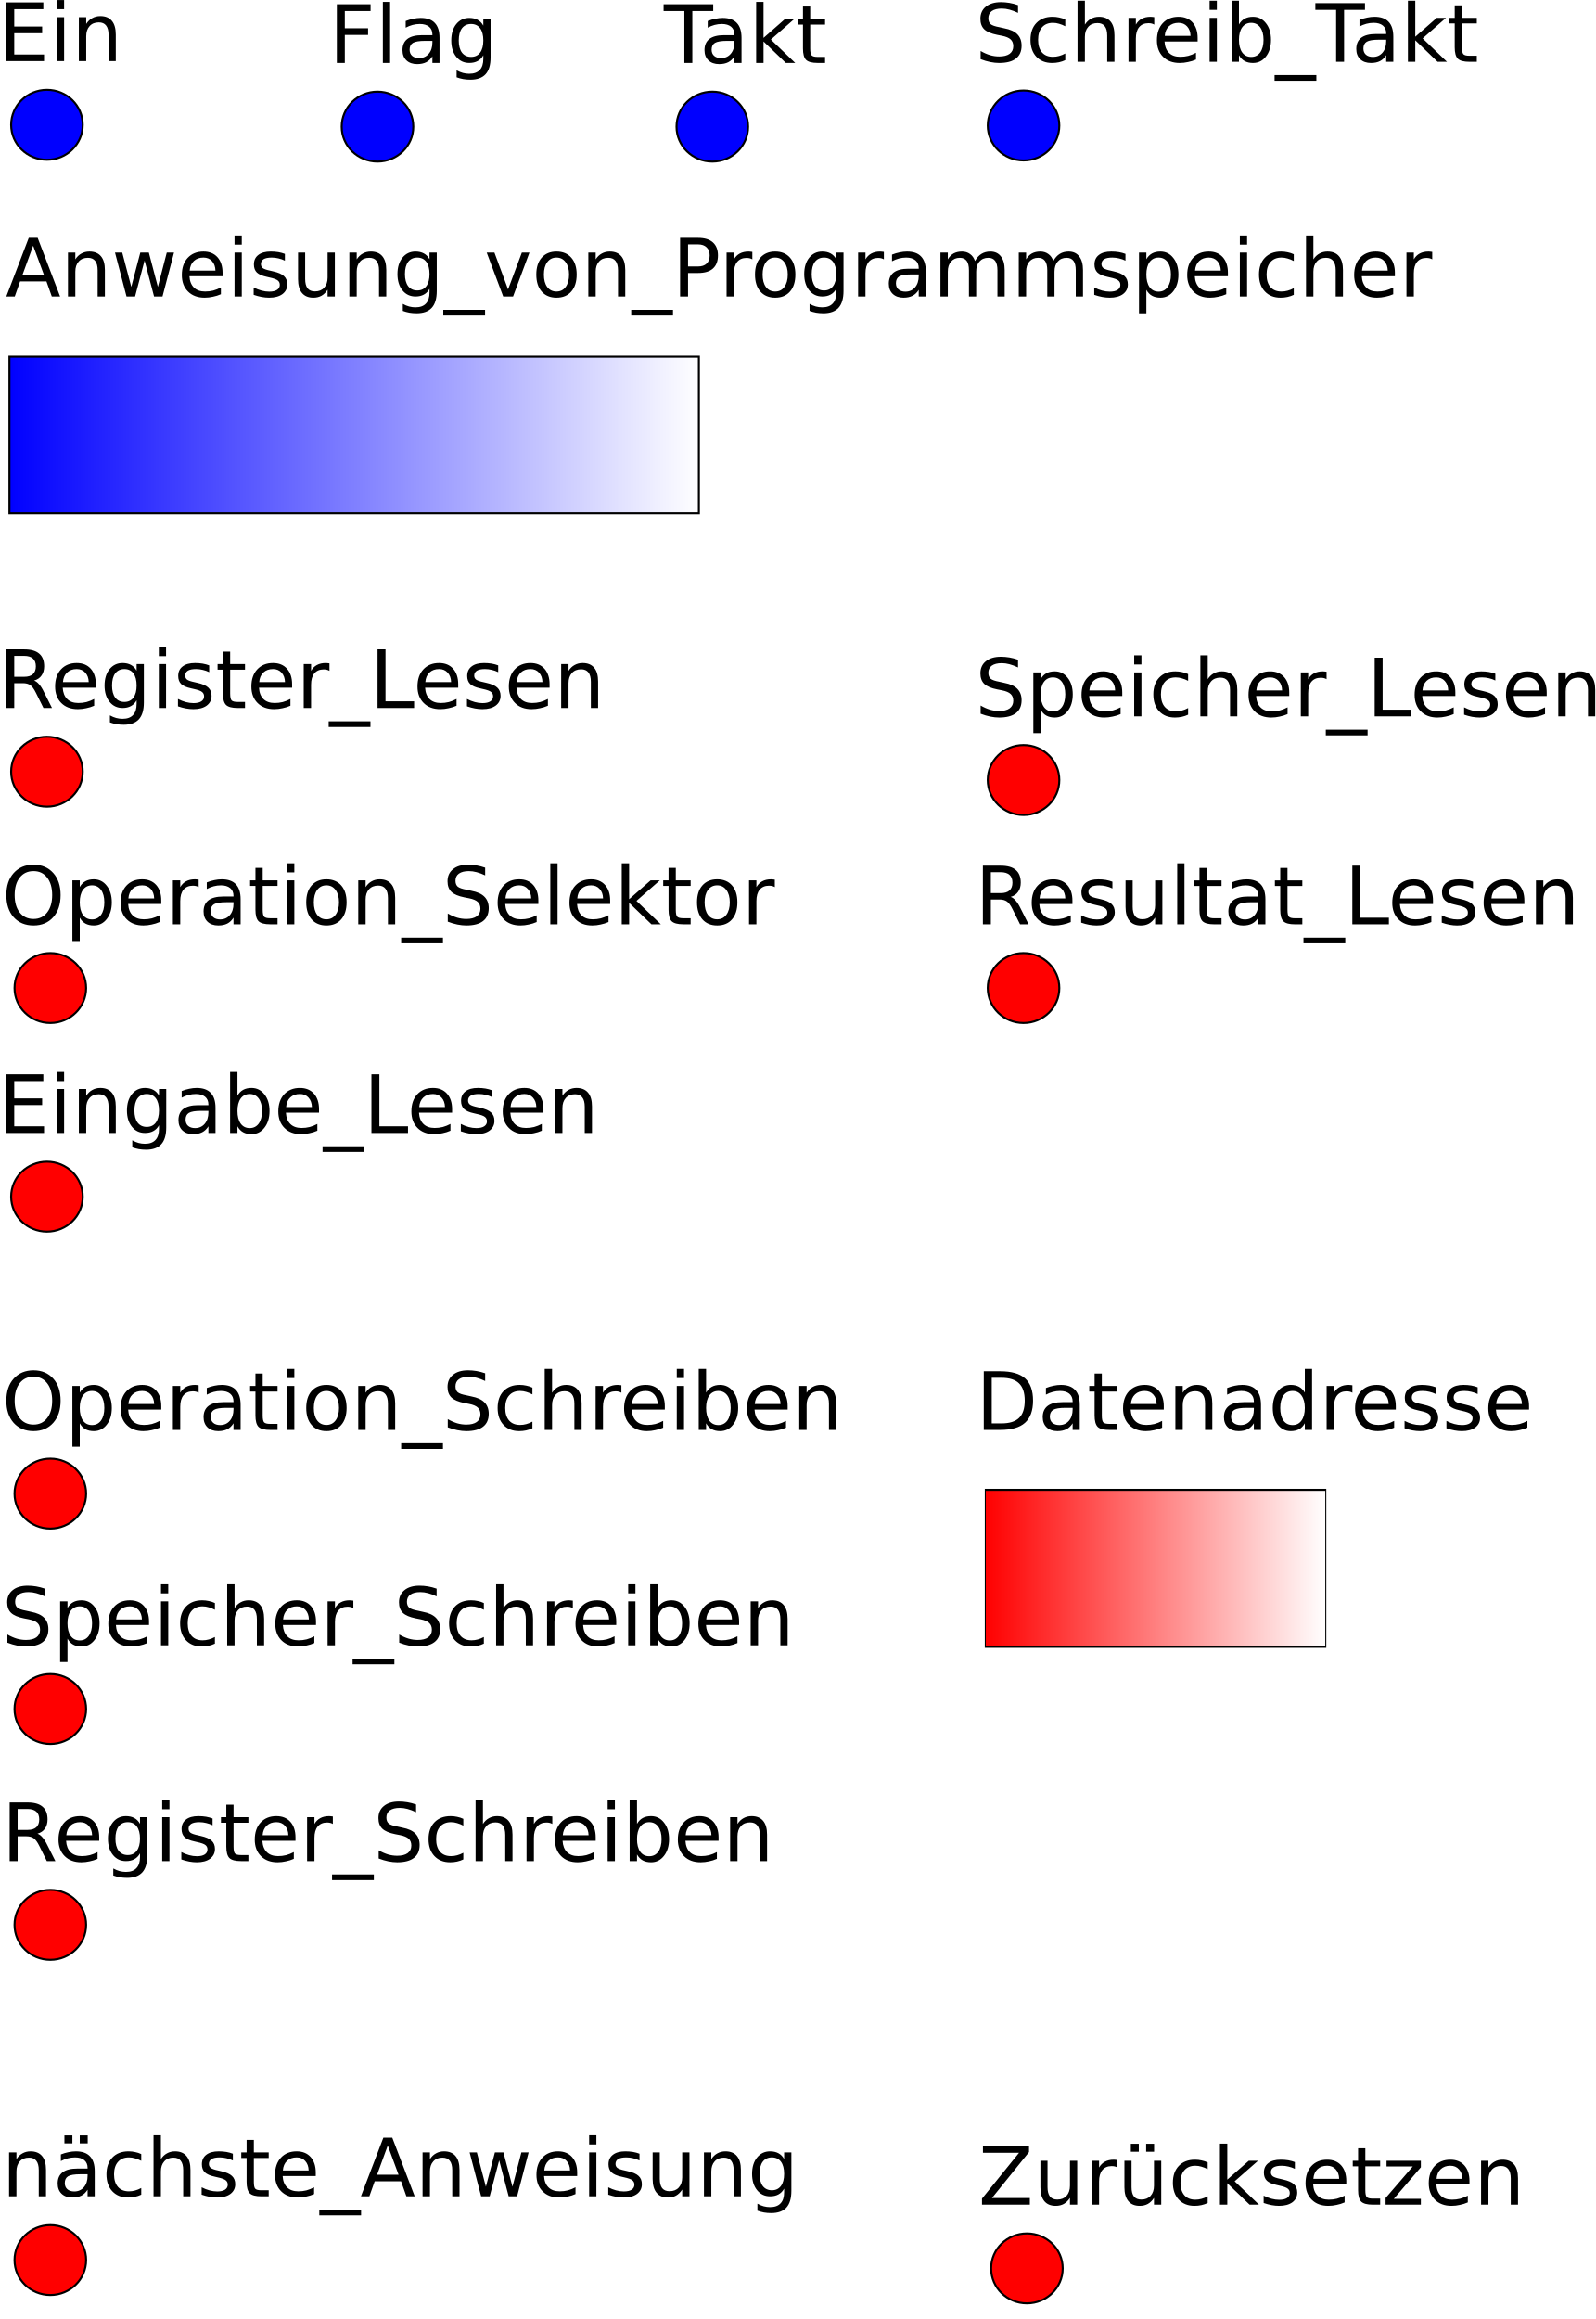
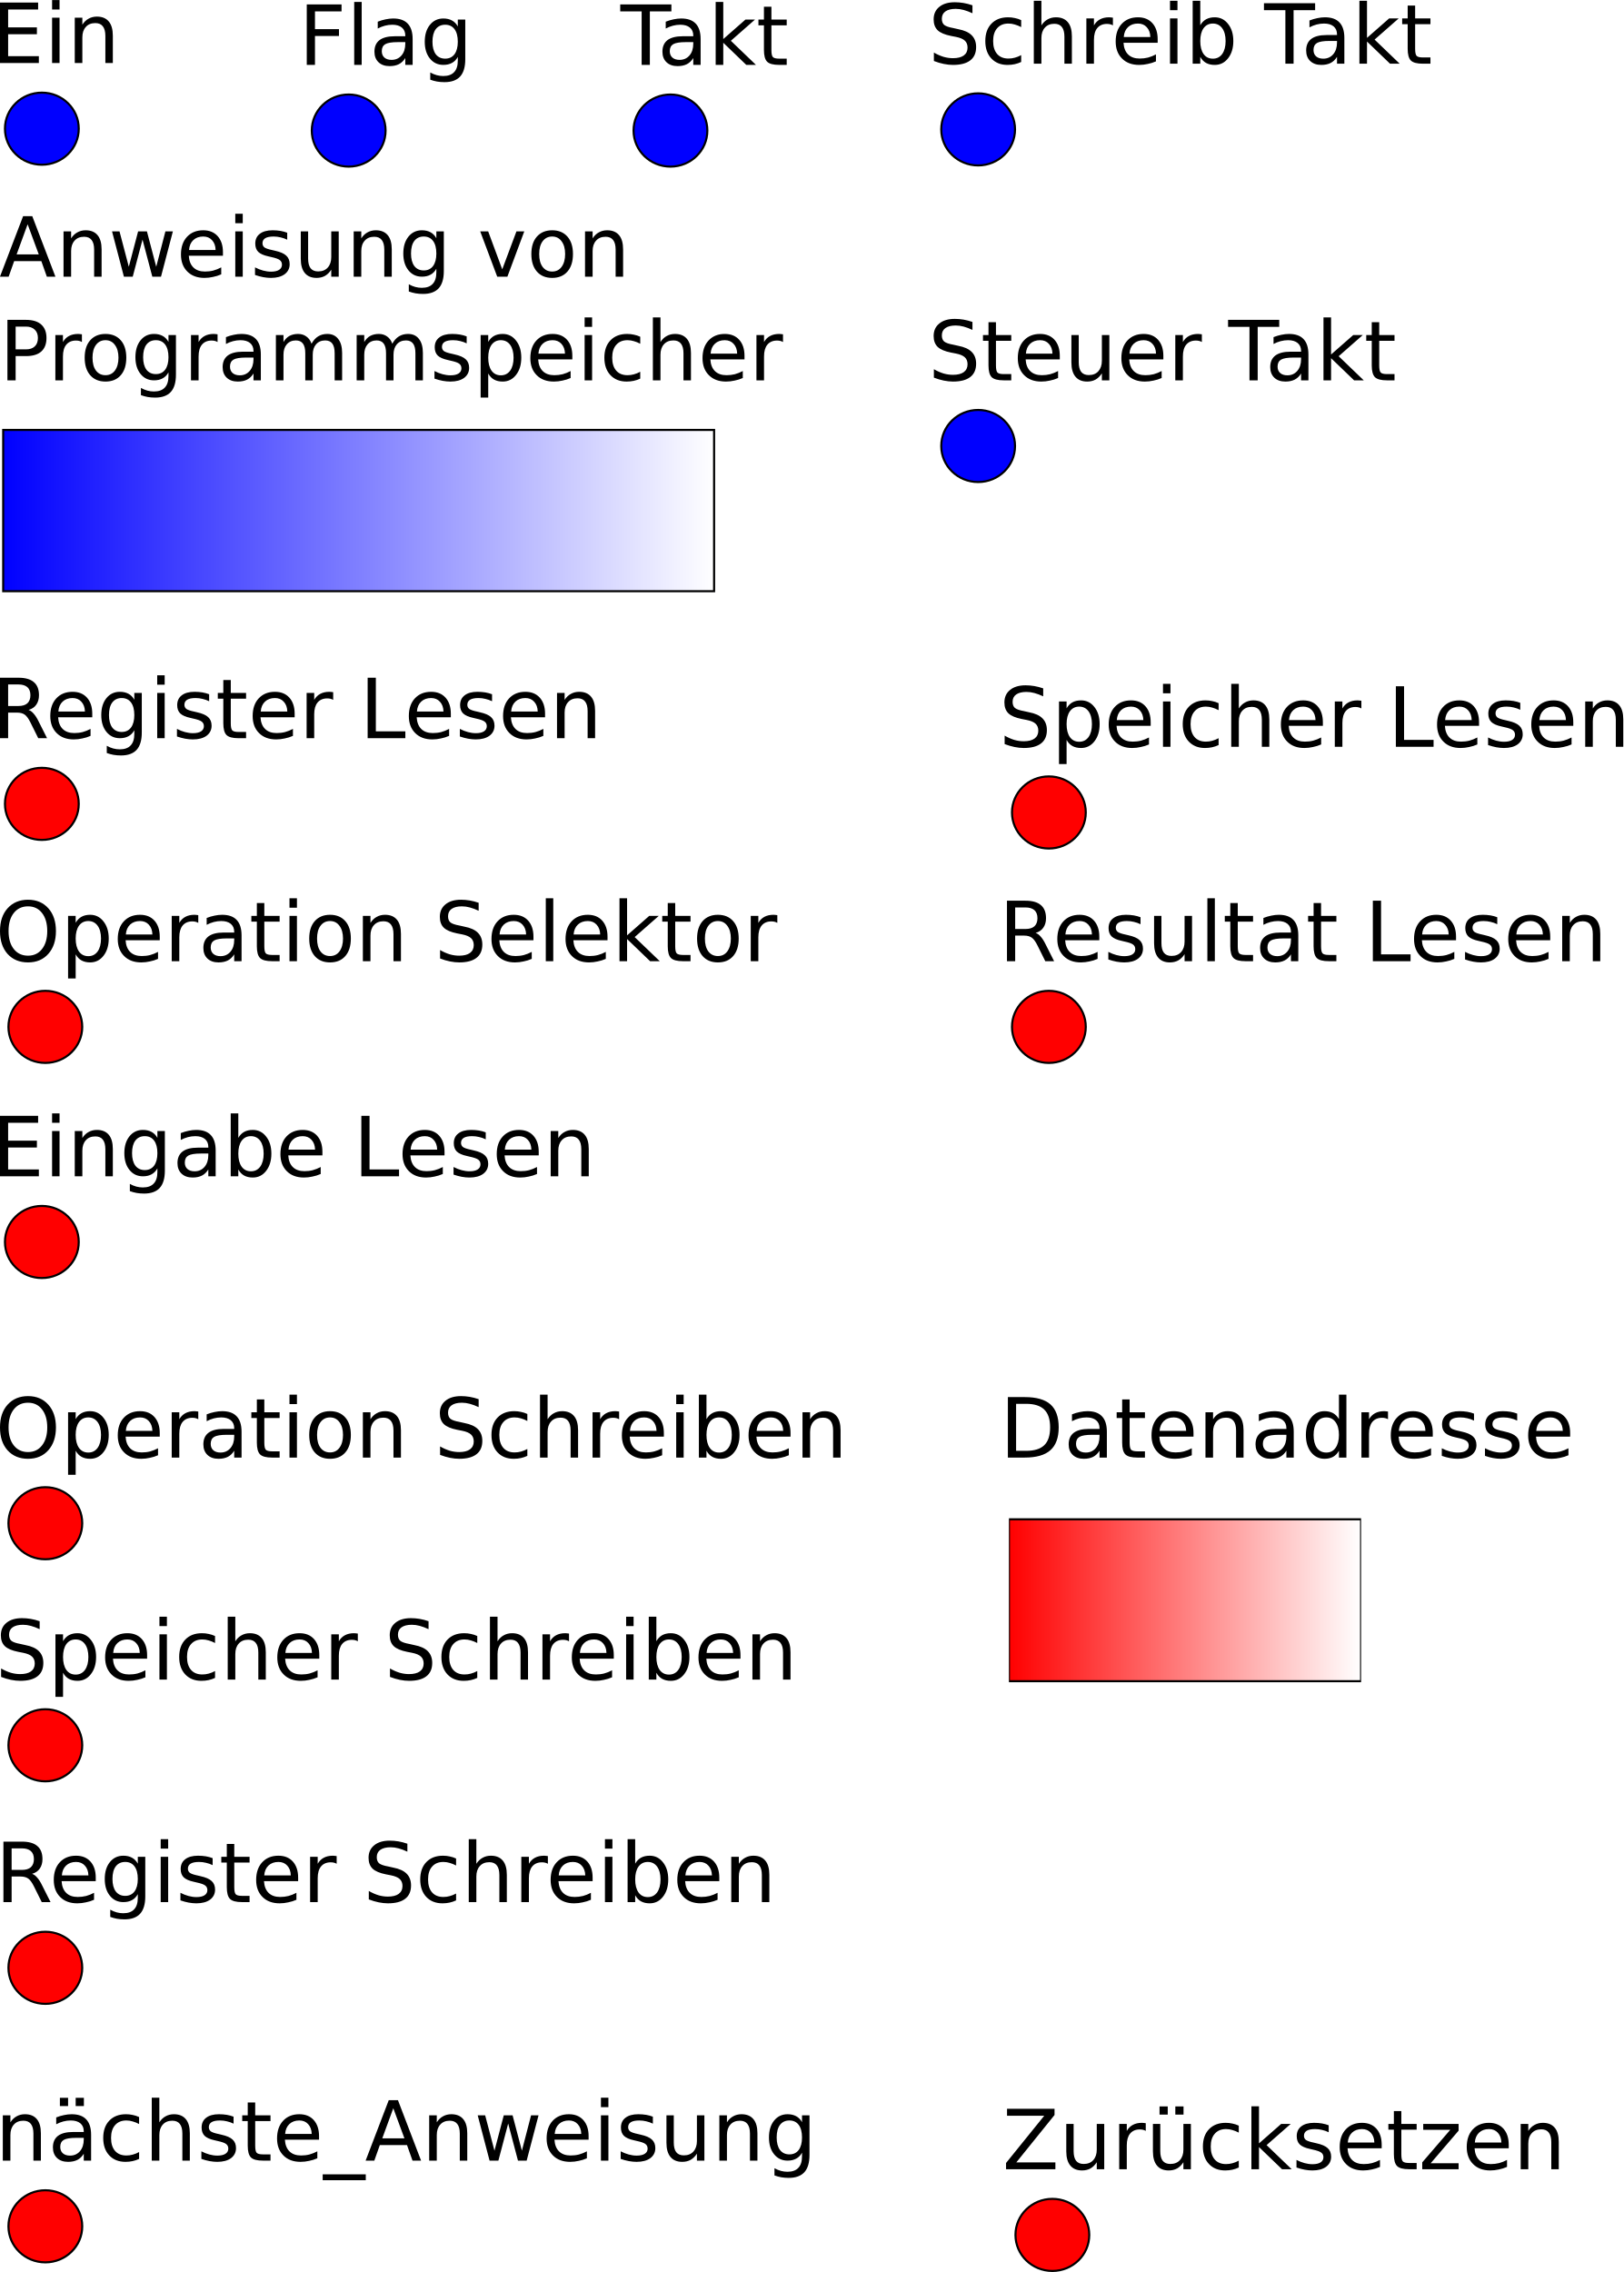
- <svg xmlns="http://www.w3.org/2000/svg" xmlns:xlink="http://www.w3.org/1999/xlink" width="209.98mm" height="305.142mm" viewBox="0 0 209.98 305.142" version="1.1" id="svg8">
+ <svg xmlns="http://www.w3.org/2000/svg" xmlns:xlink="http://www.w3.org/1999/xlink" width="207.221mm" height="289.986mm" viewBox="0 0 207.221 289.986" version="1.1" id="svg8">
  <defs id="defs2">
+     <rect x="241.929" y="317.807" width="311.313" height="241.851" id="rect932" />
    <linearGradient xlink:href="#linearGradient987" id="linearGradient989" x1="1.285" y1="76.77" x2="259.246" y2="76.77" gradientUnits="userSpaceOnUse" />
    <linearGradient id="linearGradient987">
      <stop style="stop-color:#ff0000;stop-opacity:1;" offset="0" id="stop983" />
      <stop style="stop-color:#ff0000;stop-opacity:0;" offset="1" id="stop985" />
    </linearGradient>
    <linearGradient xlink:href="#linearGradient987" id="linearGradient59" gradientUnits="userSpaceOnUse" x1="1.285" y1="76.77" x2="259.246" y2="76.77" />
    <linearGradient xlink:href="#linearGradient1025" id="linearGradient1027" x1="1.285" y1="76.77" x2="259.246" y2="76.77" gradientUnits="userSpaceOnUse" />
    <linearGradient id="linearGradient1025">
      <stop style="stop-color:#0000ff;stop-opacity:1;" offset="0" id="stop1021" />
      <stop style="stop-color:#0000ff;stop-opacity:0;" offset="1" id="stop1023" />
    </linearGradient>
    <linearGradient xlink:href="#linearGradient1025" id="linearGradient447" gradientUnits="userSpaceOnUse" x1="1.285" y1="76.77" x2="259.246" y2="76.77" />
  </defs>
-   <g id="layer1" transform="translate(-5.659844,-7.643508)">
+   <g id="layer1" transform="translate(-6.496844,-7.643508)">
    <g id="g90" transform="matrix(0.3527778,0,0,0.3527778,1.903564,-48.94212)">
      <path d="m 41.516,206.957 c 0,7.203 -5.977,13.043 -13.352,13.043 -7.375,0 -13.352,-5.84 -13.352,-13.043 0,-7.203 5.977,-13.043 13.352,-13.043 7.375,0 13.352,5.84 13.352,13.043 z" style="fill:#0000ff;fill-opacity:1;fill-rule:nonzero;stroke:#000000;stroke-width:0.75;stroke-linecap:butt;stroke-linejoin:miter;stroke-miterlimit:4;stroke-dasharray:none;stroke-opacity:1" id="path92" />
    </g>
    <text style="font-variant:normal;font-weight:normal;font-size:10.583px;font-family:'DejaVu Sans';-inkscape-font-specification:DejaVuSans;writing-mode:lr-tb;fill:#000000;fill-opacity:1;fill-rule:nonzero;stroke:none;stroke-width:0.353" id="text96" x="5.458" y="15.684">
      <tspan id="tspan94" style="stroke-width:0.353" x="5.458" y="15.684">Ein</tspan>
    </text>
-     <g id="g98" transform="matrix(0.3527778,0,0,0.3527778,31.40404,-48.94212)">
+     <g id="g98" transform="matrix(0.3527778,0,0,0.3527778,24.06389,-48.94212)">
      <path d="m 206.129,207.641 c 0,7.203 -5.977,13.043 -13.352,13.043 -7.371,0 -13.351,-5.84 -13.351,-13.043 0,-7.207 5.98,-13.047 13.351,-13.047 7.375,0 13.352,5.84 13.352,13.047 z" style="fill:#0000ff;fill-opacity:1;fill-rule:nonzero;stroke:#000000;stroke-width:0.75;stroke-linecap:butt;stroke-linejoin:miter;stroke-miterlimit:4;stroke-dasharray:none;stroke-opacity:1" id="path100" />
    </g>
-     <text style="font-variant:normal;font-weight:normal;font-size:10.583px;font-family:'DejaVu Sans';-inkscape-font-specification:DejaVuSans;writing-mode:lr-tb;fill:#000000;fill-opacity:1;fill-rule:nonzero;stroke:none;stroke-width:0.353" id="text104" x="93.031" y="15.925">
-       <tspan id="tspan102" style="stroke-width:0.353" x="93.031" y="15.925">Takt</tspan>
+     <text style="font-variant:normal;font-weight:normal;font-size:10.583px;font-family:'DejaVu Sans';-inkscape-font-specification:DejaVuSans;writing-mode:lr-tb;fill:#000000;fill-opacity:1;fill-rule:nonzero;stroke:none;stroke-width:0.353" id="text104" x="85.691" y="15.925">
+       <tspan id="tspan102" style="stroke-width:0.353" x="85.691" y="15.925">Takt</tspan>
    </text>
-     <g id="g106" transform="matrix(0.3527778,0,0,0.3527778,34.41581,-48.94212)">
+     <g id="g106" transform="matrix(0.3527778,0,0,0.3527778,25.38667,-48.94212)">
      <path d="m 313.699,207.211 c 0,7.203 -5.976,13.043 -13.351,13.043 -7.371,0 -13.348,-5.84 -13.348,-13.043 0,-7.203 5.977,-13.043 13.348,-13.043 7.375,0 13.351,5.84 13.351,13.043 z" style="fill:#0000ff;fill-opacity:1;fill-rule:nonzero;stroke:#000000;stroke-width:0.75;stroke-linecap:butt;stroke-linejoin:miter;stroke-miterlimit:4;stroke-dasharray:none;stroke-opacity:1" id="path108" />
    </g>
-     <text style="font-variant:normal;font-weight:normal;font-size:10.583px;font-family:'DejaVu Sans';-inkscape-font-specification:DejaVuSans;writing-mode:lr-tb;fill:#000000;fill-opacity:1;fill-rule:nonzero;stroke:none;stroke-width:0.353" id="text112" x="133.991" y="15.774">
-       <tspan id="tspan110" style="stroke-width:0.353" x="133.991" y="15.774">Schreib_Takt</tspan>
+     <text style="font-variant:normal;font-weight:normal;font-size:10.583px;font-family:'DejaVu Sans';-inkscape-font-specification:DejaVuSans;writing-mode:lr-tb;fill:#000000;fill-opacity:1;fill-rule:nonzero;stroke:none;stroke-width:0.353" id="text112" x="124.962" y="15.774">
+       <tspan id="tspan110" style="stroke-width:0.353" x="124.962" y="15.774">Schreib Takt</tspan>
    </text>
-     <g id="g82-3" transform="matrix(0.1742294,0,0,0.3541195,135.0513,186.8214)" style="fill:url(#linearGradient989);fill-opacity:1;stroke:#000000">
+     <g id="g82-3" transform="matrix(0.1742294,0,0,0.3541195,135.0513,184.7047)" style="fill:url(#linearGradient989);fill-opacity:1;stroke:#000000">
      <path d="m 1.66,47.594 h 257.211 v 58.352 H 1.66 Z" style="fill:url(#linearGradient59);fill-opacity:1;fill-rule:nonzero;stroke:#000000;stroke-width:0.75;stroke-linecap:butt;stroke-linejoin:miter;stroke-miterlimit:4;stroke-dasharray:none;stroke-opacity:1" id="path84-6" />
    </g>
-     <text style="font-variant:normal;font-weight:normal;font-size:10.583px;font-family:'DejaVu Sans';-inkscape-font-specification:DejaVuSans;writing-mode:lr-tb;fill:#000000;fill-opacity:1;fill-rule:nonzero;stroke:none;stroke-width:0.353" id="text88-7" x="134.11" y="195.794">
-       <tspan id="tspan86-5" style="stroke-width:0.353" x="134.11" y="195.794">Datenadresse</tspan>
+     <text style="font-variant:normal;font-weight:normal;font-size:10.583px;font-family:'DejaVu Sans';-inkscape-font-specification:DejaVuSans;writing-mode:lr-tb;fill:#000000;fill-opacity:1;fill-rule:nonzero;stroke:none;stroke-width:0.353" id="text88-7" x="134.11" y="193.678">
+       <tspan id="tspan86-5" style="stroke-width:0.353" x="134.11" y="193.678">Datenadresse</tspan>
    </text>
-     <g id="g98-3" transform="matrix(0.3527778,0,0,0.3527778,-12.66338,-48.9425)">
+     <g id="g98-3" transform="matrix(0.3527778,0,0,0.3527778,-17.0058,-48.9425)">
      <path d="m 206.129,207.641 c 0,7.203 -5.977,13.043 -13.352,13.043 -7.371,0 -13.351,-5.84 -13.351,-13.043 0,-7.207 5.98,-13.047 13.351,-13.047 7.375,0 13.352,5.84 13.352,13.047 z" style="fill:#0000ff;fill-opacity:1;fill-rule:nonzero;stroke:#000000;stroke-width:0.75;stroke-linecap:butt;stroke-linejoin:miter;stroke-miterlimit:4;stroke-dasharray:none;stroke-opacity:1" id="path100-6" />
    </g>
-     <text style="font-variant:normal;font-weight:normal;font-size:10.583px;font-family:'DejaVu Sans';-inkscape-font-specification:DejaVuSans;writing-mode:lr-tb;fill:#000000;fill-opacity:1;fill-rule:nonzero;stroke:none;stroke-width:0.353" id="text104-7" x="48.964" y="15.925">
-       <tspan id="tspan102-5" style="stroke-width:0.353" x="48.964" y="15.925">Flag</tspan>
+     <text style="font-variant:normal;font-weight:normal;font-size:10.583px;font-family:'DejaVu Sans';-inkscape-font-specification:DejaVuSans;writing-mode:lr-tb;fill:#000000;fill-opacity:1;fill-rule:nonzero;stroke:none;stroke-width:0.353" id="text104-7" x="44.621" y="15.925">
+       <tspan id="tspan102-5" style="stroke-width:0.353" x="44.621" y="15.925">Flag</tspan>
    </text>
-     <g id="g90-3" transform="matrix(0.3527778,0,0,0.3527778,2.348004,131.1685)" style="fill:#ff0000">
+     <g id="g90-3" transform="matrix(0.3527778,0,0,0.3527778,2.348004,129.0518)" style="fill:#ff0000">
      <path d="m 41.516,206.957 c 0,7.203 -5.977,13.043 -13.352,13.043 -7.375,0 -13.352,-5.84 -13.352,-13.043 0,-7.203 5.977,-13.043 13.352,-13.043 7.375,0 13.352,5.84 13.352,13.043 z" style="fill:#ff0000;fill-opacity:1;fill-rule:nonzero;stroke:#000000;stroke-width:0.75;stroke-linecap:butt;stroke-linejoin:miter;stroke-miterlimit:4;stroke-dasharray:none;stroke-opacity:1" id="path92-5" />
    </g>
-     <text style="font-variant:normal;font-weight:normal;font-size:10.583px;font-family:'DejaVu Sans';-inkscape-font-specification:DejaVuSans;writing-mode:lr-tb;fill:#000000;fill-opacity:1;fill-rule:nonzero;stroke:none;stroke-width:0.353" id="text96-6" x="5.903" y="195.794">
-       <tspan id="tspan94-2" style="stroke-width:0.353" x="5.903" y="195.794">Operation_Schreiben</tspan>
+     <text style="font-variant:normal;font-weight:normal;font-size:10.583px;font-family:'DejaVu Sans';-inkscape-font-specification:DejaVuSans;writing-mode:lr-tb;fill:#000000;fill-opacity:1;fill-rule:nonzero;stroke:none;stroke-width:0.353" id="text96-6" x="5.903" y="193.677">
+       <tspan id="tspan94-2" style="stroke-width:0.353" x="5.903" y="193.677">Operation Schreiben</tspan>
    </text>
-     <g id="g90-3-0" transform="matrix(0.3527778,0,0,0.3527778,2.34801,159.51)" style="fill:#ff0000">
+     <g id="g90-3-0" transform="matrix(0.3527778,0,0,0.3527778,2.34801,157.3933)" style="fill:#ff0000">
      <path d="m 41.516,206.957 c 0,7.203 -5.977,13.043 -13.352,13.043 -7.375,0 -13.352,-5.84 -13.352,-13.043 0,-7.203 5.977,-13.043 13.352,-13.043 7.375,0 13.352,5.84 13.352,13.043 z" style="fill:#ff0000;fill-opacity:1;fill-rule:nonzero;stroke:#000000;stroke-width:0.75;stroke-linecap:butt;stroke-linejoin:miter;stroke-miterlimit:4;stroke-dasharray:none;stroke-opacity:1" id="path92-5-9" />
    </g>
-     <text style="font-variant:normal;font-weight:normal;font-size:10.583px;font-family:'DejaVu Sans';-inkscape-font-specification:DejaVuSans;writing-mode:lr-tb;fill:#000000;fill-opacity:1;fill-rule:nonzero;stroke:none;stroke-width:0.353" id="text96-6-3" x="5.903" y="224.135">
-       <tspan id="tspan94-2-6" style="stroke-width:0.353" x="5.903" y="224.135">Speicher_Schreiben</tspan>
+     <text style="font-variant:normal;font-weight:normal;font-size:10.583px;font-family:'DejaVu Sans';-inkscape-font-specification:DejaVuSans;writing-mode:lr-tb;fill:#000000;fill-opacity:1;fill-rule:nonzero;stroke:none;stroke-width:0.353" id="text96-6-3" x="5.903" y="222.018">
+       <tspan id="tspan94-2-6" style="stroke-width:0.353" x="5.903" y="222.018">Speicher Schreiben</tspan>
    </text>
-     <g id="g90-3-06" transform="matrix(0.3527778,0,0,0.3527778,2.348008,187.9106)" style="fill:#ff0000">
+     <g id="g90-3-06" transform="matrix(0.3527778,0,0,0.3527778,2.348008,185.7939)" style="fill:#ff0000">
      <path d="m 41.516,206.957 c 0,7.203 -5.977,13.043 -13.352,13.043 -7.375,0 -13.352,-5.84 -13.352,-13.043 0,-7.203 5.977,-13.043 13.352,-13.043 7.375,0 13.352,5.84 13.352,13.043 z" style="fill:#ff0000;fill-opacity:1;fill-rule:nonzero;stroke:#000000;stroke-width:0.75;stroke-linecap:butt;stroke-linejoin:miter;stroke-miterlimit:4;stroke-dasharray:none;stroke-opacity:1" id="path92-5-2" />
    </g>
-     <text style="font-variant:normal;font-weight:normal;font-size:10.583px;font-family:'DejaVu Sans';-inkscape-font-specification:DejaVuSans;writing-mode:lr-tb;fill:#000000;fill-opacity:1;fill-rule:nonzero;stroke:none;stroke-width:0.353" id="text96-6-6" x="5.903" y="252.535">
-       <tspan id="tspan94-2-1" style="stroke-width:0.353" x="5.903" y="252.535">Register_Schreiben</tspan>
+     <text style="font-variant:normal;font-weight:normal;font-size:10.583px;font-family:'DejaVu Sans';-inkscape-font-specification:DejaVuSans;writing-mode:lr-tb;fill:#000000;fill-opacity:1;fill-rule:nonzero;stroke:none;stroke-width:0.353" id="text96-6-6" x="5.903" y="250.418">
+       <tspan id="tspan94-2-1" style="stroke-width:0.353" x="5.903" y="250.418">Register Schreiben</tspan>
    </text>
-     <g id="g90-3-5" transform="matrix(0.3527778,0,0,0.3527778,1.903433,36.17612)" style="fill:#ff0000">
+     <g id="g90-3-5" transform="matrix(0.3527778,0,0,0.3527778,1.903433,37.23446)" style="fill:#ff0000">
      <path d="m 41.516,206.957 c 0,7.203 -5.977,13.043 -13.352,13.043 -7.375,0 -13.352,-5.84 -13.352,-13.043 0,-7.203 5.977,-13.043 13.352,-13.043 7.375,0 13.352,5.84 13.352,13.043 z" style="fill:#ff0000;fill-opacity:1;fill-rule:nonzero;stroke:#000000;stroke-width:0.75;stroke-linecap:butt;stroke-linejoin:miter;stroke-miterlimit:4;stroke-dasharray:none;stroke-opacity:1" id="path92-5-92" />
    </g>
-     <text style="font-variant:normal;font-weight:normal;font-size:10.583px;font-family:'DejaVu Sans';-inkscape-font-specification:DejaVuSans;writing-mode:lr-tb;fill:#000000;fill-opacity:1;fill-rule:nonzero;stroke:none;stroke-width:0.353" id="text96-6-2" x="5.458" y="100.803">
-       <tspan id="tspan94-2-8" style="stroke-width:0.353" x="5.458" y="100.803">Register_Lesen</tspan>
+     <text style="font-variant:normal;font-weight:normal;font-size:10.583px;font-family:'DejaVu Sans';-inkscape-font-specification:DejaVuSans;writing-mode:lr-tb;fill:#000000;fill-opacity:1;fill-rule:nonzero;stroke:none;stroke-width:0.353" id="text96-6-2" x="5.458" y="101.861">
+       <tspan id="tspan94-2-8" style="stroke-width:0.353" x="5.458" y="101.861">Register Lesen</tspan>
    </text>
-     <g id="g90-3-9" transform="matrix(0.3527778,0,0,0.3527778,130.4367,37.27321)" style="fill:#ff0000">
+     <g id="g90-3-9" transform="matrix(0.3527778,0,0,0.3527778,130.4367,38.33155)" style="fill:#ff0000">
      <path d="m 41.516,206.957 c 0,7.203 -5.977,13.043 -13.352,13.043 -7.375,0 -13.352,-5.84 -13.352,-13.043 0,-7.203 5.977,-13.043 13.352,-13.043 7.375,0 13.352,5.84 13.352,13.043 z" style="fill:#ff0000;fill-opacity:1;fill-rule:nonzero;stroke:#000000;stroke-width:0.75;stroke-linecap:butt;stroke-linejoin:miter;stroke-miterlimit:4;stroke-dasharray:none;stroke-opacity:1" id="path92-5-7" />
    </g>
-     <text style="font-variant:normal;font-weight:normal;font-size:10.583px;font-family:'DejaVu Sans';-inkscape-font-specification:DejaVuSans;writing-mode:lr-tb;fill:#000000;fill-opacity:1;fill-rule:nonzero;stroke:none;stroke-width:0.353" id="text96-6-36" x="133.991" y="101.9">
-       <tspan id="tspan94-2-12" style="stroke-width:0.353" x="133.991" y="101.9">Speicher_Lesen</tspan>
+     <text style="font-variant:normal;font-weight:normal;font-size:10.583px;font-family:'DejaVu Sans';-inkscape-font-specification:DejaVuSans;writing-mode:lr-tb;fill:#000000;fill-opacity:1;fill-rule:nonzero;stroke:none;stroke-width:0.353" id="text96-6-36" x="133.991" y="102.958">
+       <tspan id="tspan94-2-12" style="stroke-width:0.353" x="133.991" y="102.958">Speicher Lesen</tspan>
    </text>
-     <g id="g90-3-9-9" transform="matrix(0.3527778,0,0,0.3527778,2.348007,64.64004)" style="fill:#ff0000">
+     <g id="g90-3-9-9" transform="matrix(0.3527778,0,0,0.3527778,2.348007,65.69838)" style="fill:#ff0000">
      <path d="m 41.516,206.957 c 0,7.203 -5.977,13.043 -13.352,13.043 -7.375,0 -13.352,-5.84 -13.352,-13.043 0,-7.203 5.977,-13.043 13.352,-13.043 7.375,0 13.352,5.84 13.352,13.043 z" style="fill:#ff0000;fill-opacity:1;fill-rule:nonzero;stroke:#000000;stroke-width:0.75;stroke-linecap:butt;stroke-linejoin:miter;stroke-miterlimit:4;stroke-dasharray:none;stroke-opacity:1" id="path92-5-7-3" />
    </g>
-     <text style="font-variant:normal;font-weight:normal;font-size:10.583px;font-family:'DejaVu Sans';-inkscape-font-specification:DejaVuSans;writing-mode:lr-tb;fill:#000000;fill-opacity:1;fill-rule:nonzero;stroke:none;stroke-width:0.353" id="text96-6-36-1" x="5.903" y="129.266">
-       <tspan id="tspan94-2-12-9" style="stroke-width:0.353" x="5.903" y="129.266">Operation_Selektor</tspan>
+     <text style="font-variant:normal;font-weight:normal;font-size:10.583px;font-family:'DejaVu Sans';-inkscape-font-specification:DejaVuSans;writing-mode:lr-tb;fill:#000000;fill-opacity:1;fill-rule:nonzero;stroke:none;stroke-width:0.353" id="text96-6-36-1" x="5.903" y="130.325">
+       <tspan id="tspan94-2-12-9" style="stroke-width:0.353" x="5.903" y="130.325">Operation Selektor</tspan>
    </text>
-     <g id="g90-3-9-4" transform="matrix(0.3527778,0,0,0.3527778,1.903438,92.09545)" style="fill:#ff0000">
+     <g id="g90-3-9-4" transform="matrix(0.3527778,0,0,0.3527778,1.903438,93.15378)" style="fill:#ff0000">
      <path d="m 41.516,206.957 c 0,7.203 -5.977,13.043 -13.352,13.043 -7.375,0 -13.352,-5.84 -13.352,-13.043 0,-7.203 5.977,-13.043 13.352,-13.043 7.375,0 13.352,5.84 13.352,13.043 z" style="fill:#ff0000;fill-opacity:1;fill-rule:nonzero;stroke:#000000;stroke-width:0.75;stroke-linecap:butt;stroke-linejoin:miter;stroke-miterlimit:4;stroke-dasharray:none;stroke-opacity:1" id="path92-5-7-7" />
    </g>
-     <text style="font-variant:normal;font-weight:normal;font-size:10.583px;font-family:'DejaVu Sans';-inkscape-font-specification:DejaVuSans;writing-mode:lr-tb;fill:#000000;fill-opacity:1;fill-rule:nonzero;stroke:none;stroke-width:0.353" id="text96-6-36-8" x="5.458" y="156.721">
-       <tspan id="tspan94-2-12-4" style="stroke-width:0.353" x="5.458" y="156.721">Eingabe_Lesen</tspan>
+     <text style="font-variant:normal;font-weight:normal;font-size:10.583px;font-family:'DejaVu Sans';-inkscape-font-specification:DejaVuSans;writing-mode:lr-tb;fill:#000000;fill-opacity:1;fill-rule:nonzero;stroke:none;stroke-width:0.353" id="text96-6-36-8" x="5.458" y="157.78">
+       <tspan id="tspan94-2-12-4" style="stroke-width:0.353" x="5.458" y="157.78">Eingabe Lesen</tspan>
    </text>
    <text style="font-variant:normal;font-weight:normal;font-size:10.583px;font-family:'DejaVu Sans';-inkscape-font-specification:DejaVuSans;writing-mode:lr-tb;fill:#000000;fill-opacity:1;fill-rule:nonzero;stroke:none;stroke-width:0.353" id="text96-6-36-3" x="133.991" y="87.995">
      <tspan id="tspan94-2-12-6" style="stroke-width:0.353" x="133.991" y="87.995" />
    </text>
-     <g id="g90-3-9-1" transform="matrix(0.3527778,0,0,0.3527778,130.4366,64.64042)" style="fill:#ff0000">
+     <g id="g90-3-9-1" transform="matrix(0.3527778,0,0,0.3527778,130.4366,65.69875)" style="fill:#ff0000">
      <path d="m 41.516,206.957 c 0,7.203 -5.977,13.043 -13.352,13.043 -7.375,0 -13.352,-5.84 -13.352,-13.043 0,-7.203 5.977,-13.043 13.352,-13.043 7.375,0 13.352,5.84 13.352,13.043 z" style="fill:#ff0000;fill-opacity:1;fill-rule:nonzero;stroke:#000000;stroke-width:0.75;stroke-linecap:butt;stroke-linejoin:miter;stroke-miterlimit:4;stroke-dasharray:none;stroke-opacity:1" id="path92-5-7-0" />
    </g>
-     <text style="font-variant:normal;font-weight:normal;font-size:10.583px;font-family:'DejaVu Sans';-inkscape-font-specification:DejaVuSans;writing-mode:lr-tb;fill:#000000;fill-opacity:1;fill-rule:nonzero;stroke:none;stroke-width:0.353" id="text96-6-36-6" x="133.991" y="129.267">
-       <tspan id="tspan94-2-12-3" style="stroke-width:0.353" x="133.991" y="129.267">Resultat_Lesen</tspan>
+     <text style="font-variant:normal;font-weight:normal;font-size:10.583px;font-family:'DejaVu Sans';-inkscape-font-specification:DejaVuSans;writing-mode:lr-tb;fill:#000000;fill-opacity:1;fill-rule:nonzero;stroke:none;stroke-width:0.353" id="text96-6-36-6" x="133.991" y="130.325">
+       <tspan id="tspan94-2-12-3" style="stroke-width:0.353" x="133.991" y="130.325">Resultat Lesen</tspan>
    </text>
-     <g id="g82" style="fill:url(#linearGradient1027);fill-opacity:1" transform="matrix(0.3527778,0,0,0.3527778,6.318405,37.78891)">
+     <g id="g82" style="fill:url(#linearGradient1027);fill-opacity:1" transform="matrix(0.3527778,0,0,0.3527778,6.318405,45.72642)">
      <path d="m 1.66,47.594 h 257.211 v 58.352 H 1.66 Z" style="fill:url(#linearGradient447);fill-opacity:1;fill-rule:nonzero;stroke:#000000;stroke-width:0.75;stroke-linecap:butt;stroke-linejoin:miter;stroke-miterlimit:4;stroke-dasharray:none;stroke-opacity:1" id="path84" />
    </g>
-     <text style="font-variant:normal;font-weight:normal;font-size:10.583px;font-family:'DejaVu Sans';-inkscape-font-specification:DejaVuSans;writing-mode:lr-tb;fill:#000000;fill-opacity:1;fill-rule:nonzero;stroke:none;stroke-width:0.353" id="text88" x="6.414" y="46.66">
-       <tspan id="tspan86" x="6.414" y="46.66" style="stroke-width:0.353">Anweisung_von_Programmspeicher</tspan>
+     <text style="font-variant:normal;font-weight:normal;font-size:10.583px;font-family:'DejaVu Sans';-inkscape-font-specification:DejaVuSans;writing-mode:lr-tb;fill:#000000;fill-opacity:1;fill-rule:nonzero;stroke:none;stroke-width:0.353" id="text88" x="6.414" y="42.955">
+       <tspan x="6.414" y="42.955" style="stroke-width:0.353" id="tspan936">Anweisung von</tspan>
+       <tspan x="6.414" y="56.185" style="stroke-width:0.353" id="tspan940">Programmspeicher</tspan>
    </text>
-     <g id="g90-3-5-2" transform="matrix(0.3527778,0,0,0.3527778,2.348436,232.018)" style="fill:#ff0000">
+     <g id="g90-3-5-2" transform="matrix(0.3527778,0,0,0.3527778,2.348436,218.7887)" style="fill:#ff0000">
      <path d="m 41.516,206.957 c 0,7.203 -5.977,13.043 -13.352,13.043 -7.375,0 -13.352,-5.84 -13.352,-13.043 0,-7.203 5.977,-13.043 13.352,-13.043 7.375,0 13.352,5.84 13.352,13.043 z" style="fill:#ff0000;fill-opacity:1;fill-rule:nonzero;stroke:#000000;stroke-width:0.75;stroke-linecap:butt;stroke-linejoin:miter;stroke-miterlimit:4;stroke-dasharray:none;stroke-opacity:1" id="path92-5-92-0" />
    </g>
-     <text style="font-variant:normal;font-weight:normal;font-size:10.583px;font-family:'DejaVu Sans';-inkscape-font-specification:DejaVuSans;writing-mode:lr-tb;fill:#000000;fill-opacity:1;fill-rule:nonzero;stroke:none;stroke-width:0.353" id="text96-6-2-6" x="5.903" y="296.644">
-       <tspan id="tspan94-2-8-1" style="stroke-width:0.353" x="5.903" y="296.644">nächste_Anweisung</tspan>
+     <text style="font-variant:normal;font-weight:normal;font-size:10.583px;font-family:'DejaVu Sans';-inkscape-font-specification:DejaVuSans;writing-mode:lr-tb;fill:#000000;fill-opacity:1;fill-rule:nonzero;stroke:none;stroke-width:0.353" id="text96-6-2-6" x="5.903" y="283.415">
+       <tspan id="tspan94-2-8-1" style="stroke-width:0.353" x="5.903" y="283.415">nächste_Anweisung</tspan>
    </text>
-     <g id="g90-3-9-5" transform="matrix(0.3527778,0,0,0.3527778,130.8817,233.1151)" style="fill:#ff0000">
+     <g id="g90-3-9-5" transform="matrix(0.3527778,0,0,0.3527778,130.8817,219.8858)" style="fill:#ff0000">
      <path d="m 41.516,206.957 c 0,7.203 -5.977,13.043 -13.352,13.043 -7.375,0 -13.352,-5.84 -13.352,-13.043 0,-7.203 5.977,-13.043 13.352,-13.043 7.375,0 13.352,5.84 13.352,13.043 z" style="fill:#ff0000;fill-opacity:1;fill-rule:nonzero;stroke:#000000;stroke-width:0.75;stroke-linecap:butt;stroke-linejoin:miter;stroke-miterlimit:4;stroke-dasharray:none;stroke-opacity:1" id="path92-5-7-5" />
    </g>
-     <text style="font-variant:normal;font-weight:normal;font-size:10.583px;font-family:'DejaVu Sans';-inkscape-font-specification:DejaVuSans;writing-mode:lr-tb;fill:#000000;fill-opacity:1;fill-rule:nonzero;stroke:none;stroke-width:0.353" id="text96-6-36-4" x="134.436" y="297.742">
-       <tspan id="tspan94-2-12-7" style="stroke-width:0.353" x="134.436" y="297.742">Zurücksetzen</tspan>
+     <text style="font-variant:normal;font-weight:normal;font-size:10.583px;font-family:'DejaVu Sans';-inkscape-font-specification:DejaVuSans;writing-mode:lr-tb;fill:#000000;fill-opacity:1;fill-rule:nonzero;stroke:none;stroke-width:0.353" id="text96-6-36-4" x="134.436" y="284.512">
+       <tspan id="tspan94-2-12-7" style="stroke-width:0.353" x="134.436" y="284.512">Zurücksetzen</tspan>
    </text>
+     <g id="g106-3" transform="matrix(0.3527778,0,0,0.3527778,25.38679,-8.531629)">
+       <path d="m 313.699,207.211 c 0,7.203 -5.976,13.043 -13.351,13.043 -7.371,0 -13.348,-5.84 -13.348,-13.043 0,-7.203 5.977,-13.043 13.348,-13.043 7.375,0 13.351,5.84 13.351,13.043 z" style="fill:#0000ff;fill-opacity:1;fill-rule:nonzero;stroke:#000000;stroke-width:0.75;stroke-linecap:butt;stroke-linejoin:miter;stroke-miterlimit:4;stroke-dasharray:none;stroke-opacity:1" id="path108-6" />
+     </g>
+     <text style="font-variant:normal;font-weight:normal;font-size:10.583px;font-family:'DejaVu Sans';-inkscape-font-specification:DejaVuSans;writing-mode:lr-tb;fill:#000000;fill-opacity:1;fill-rule:nonzero;stroke:none;stroke-width:0.353" id="text112-7" x="124.962" y="56.185">
+       <tspan id="tspan110-5" style="stroke-width:0.353" x="124.962" y="56.185">Steuer Takt</tspan>
+     </text>
+     <text xml:space="preserve" id="text930" style="font-style:normal;font-weight:normal;font-size:10.583px;line-height:1.25;font-family:sans-serif;white-space:pre;shape-inside:url(#rect932);fill:#000000;fill-opacity:1;stroke:none;" />
  </g>
</svg>
